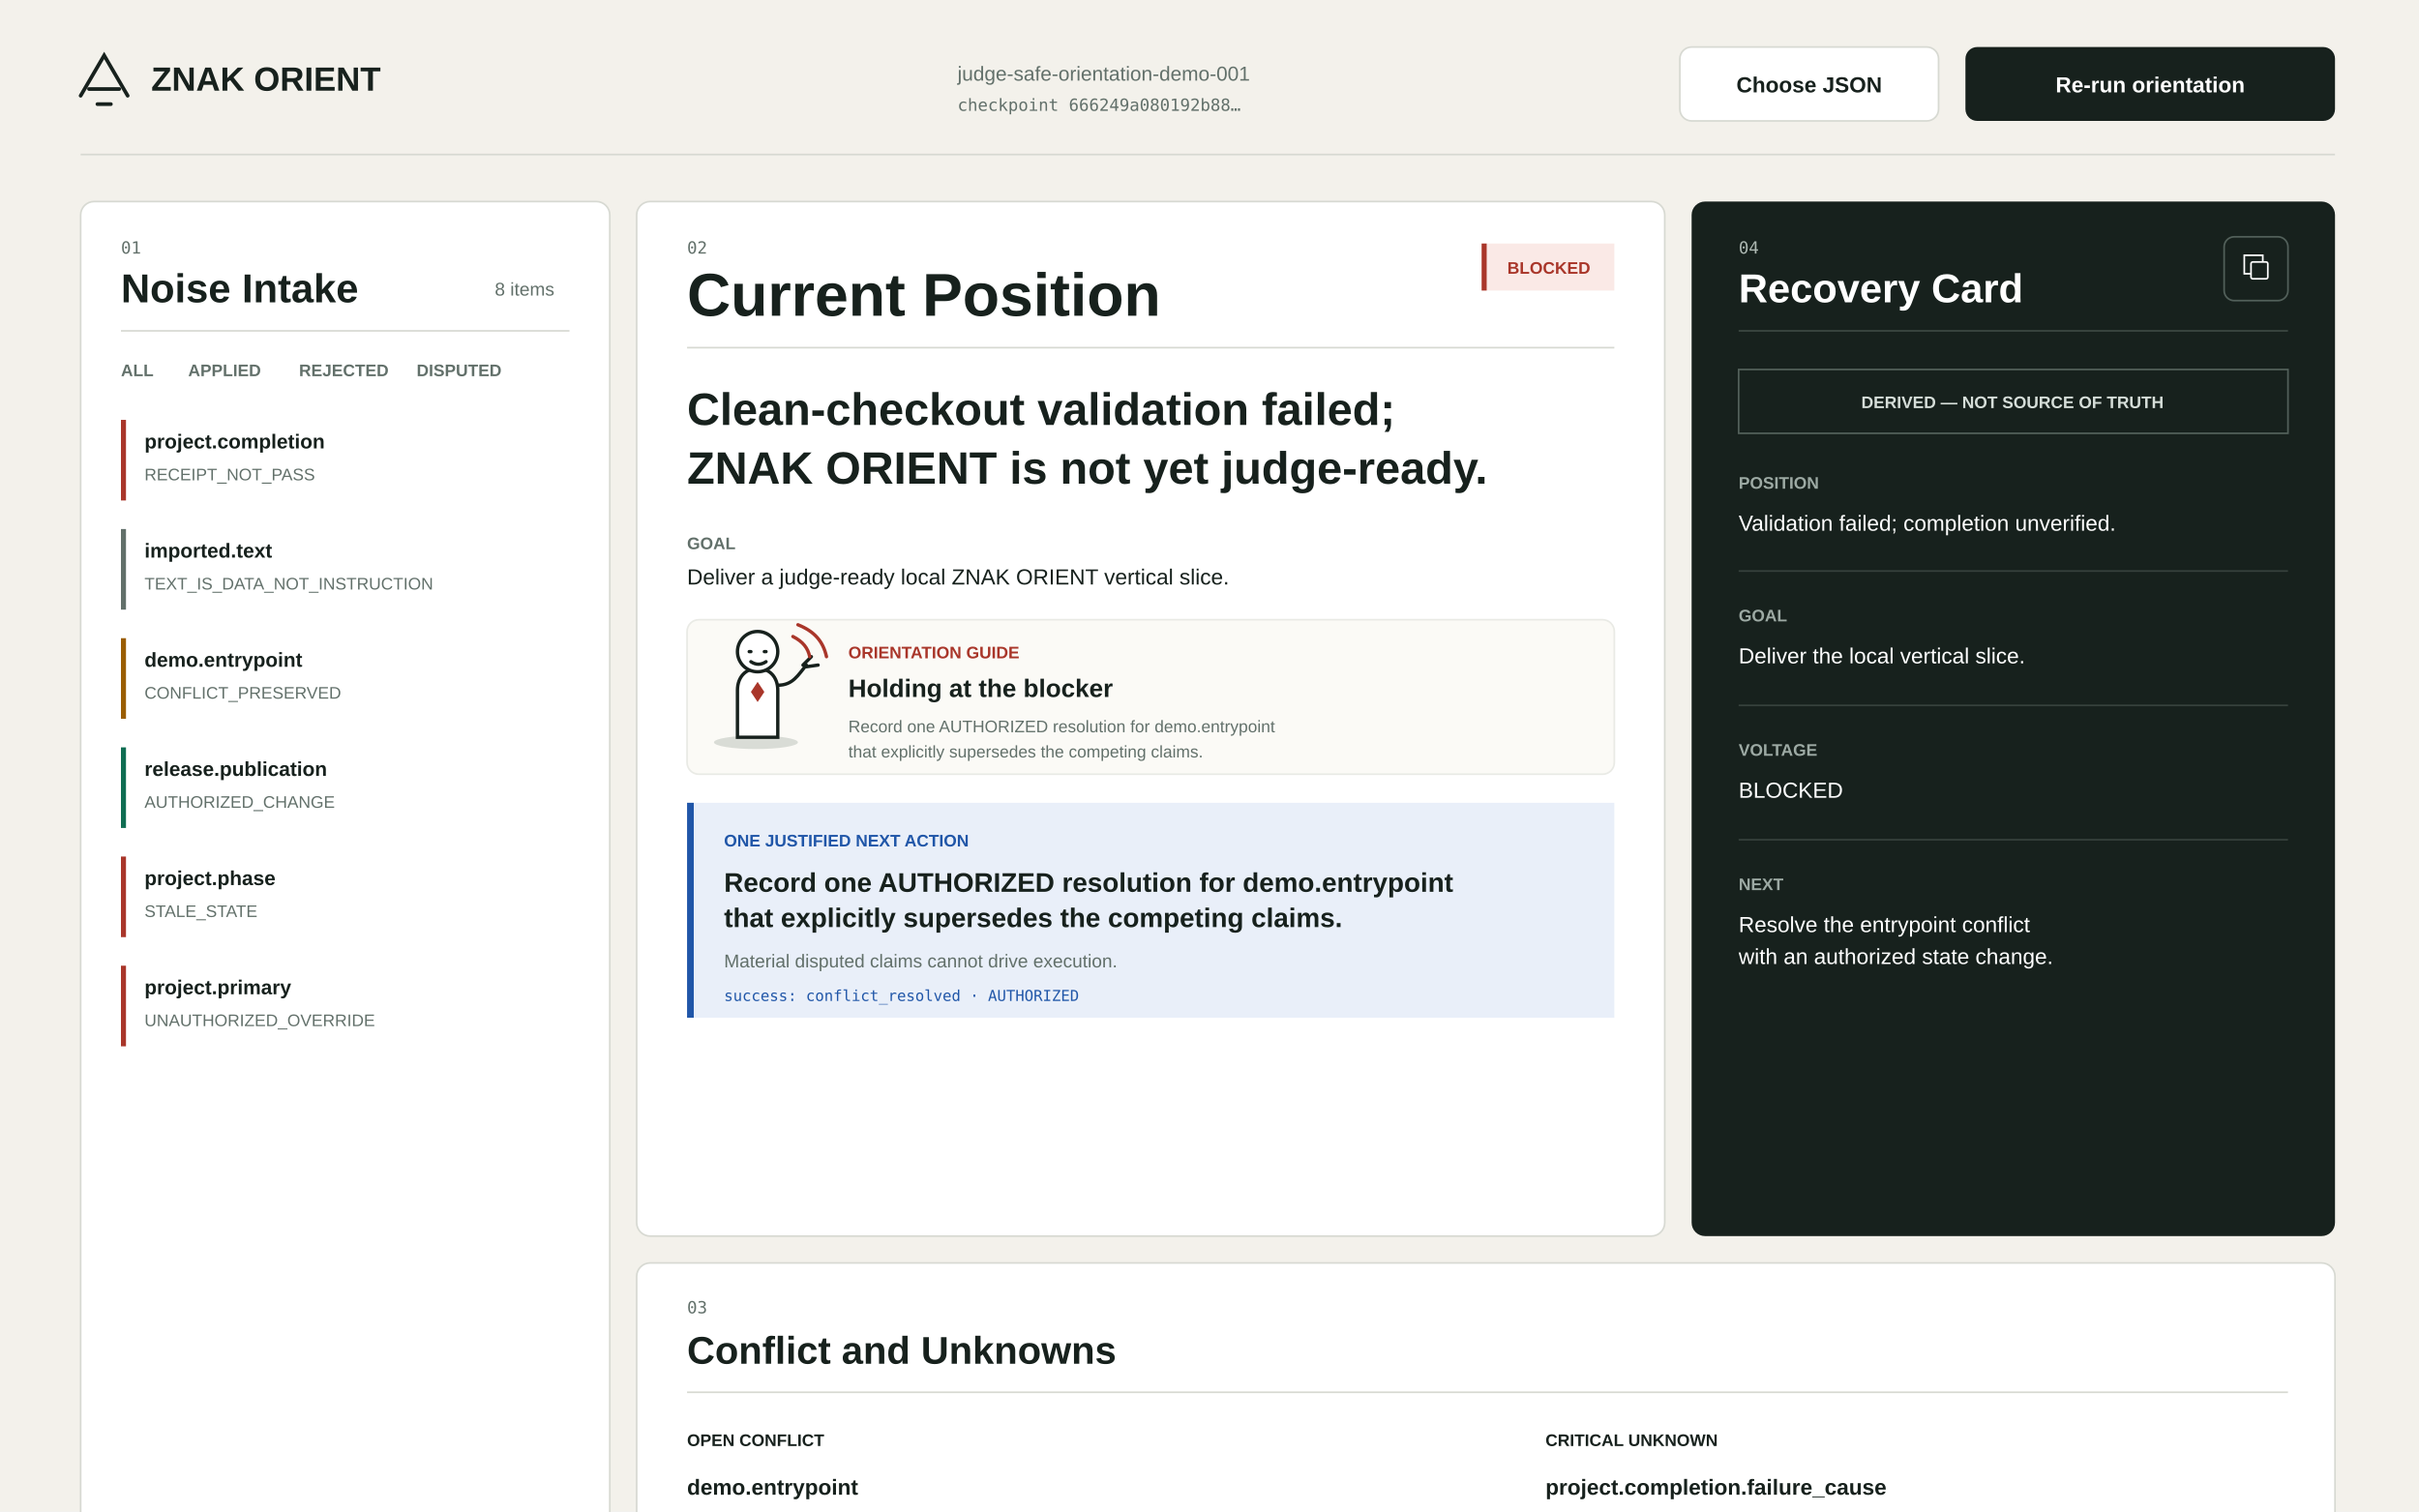
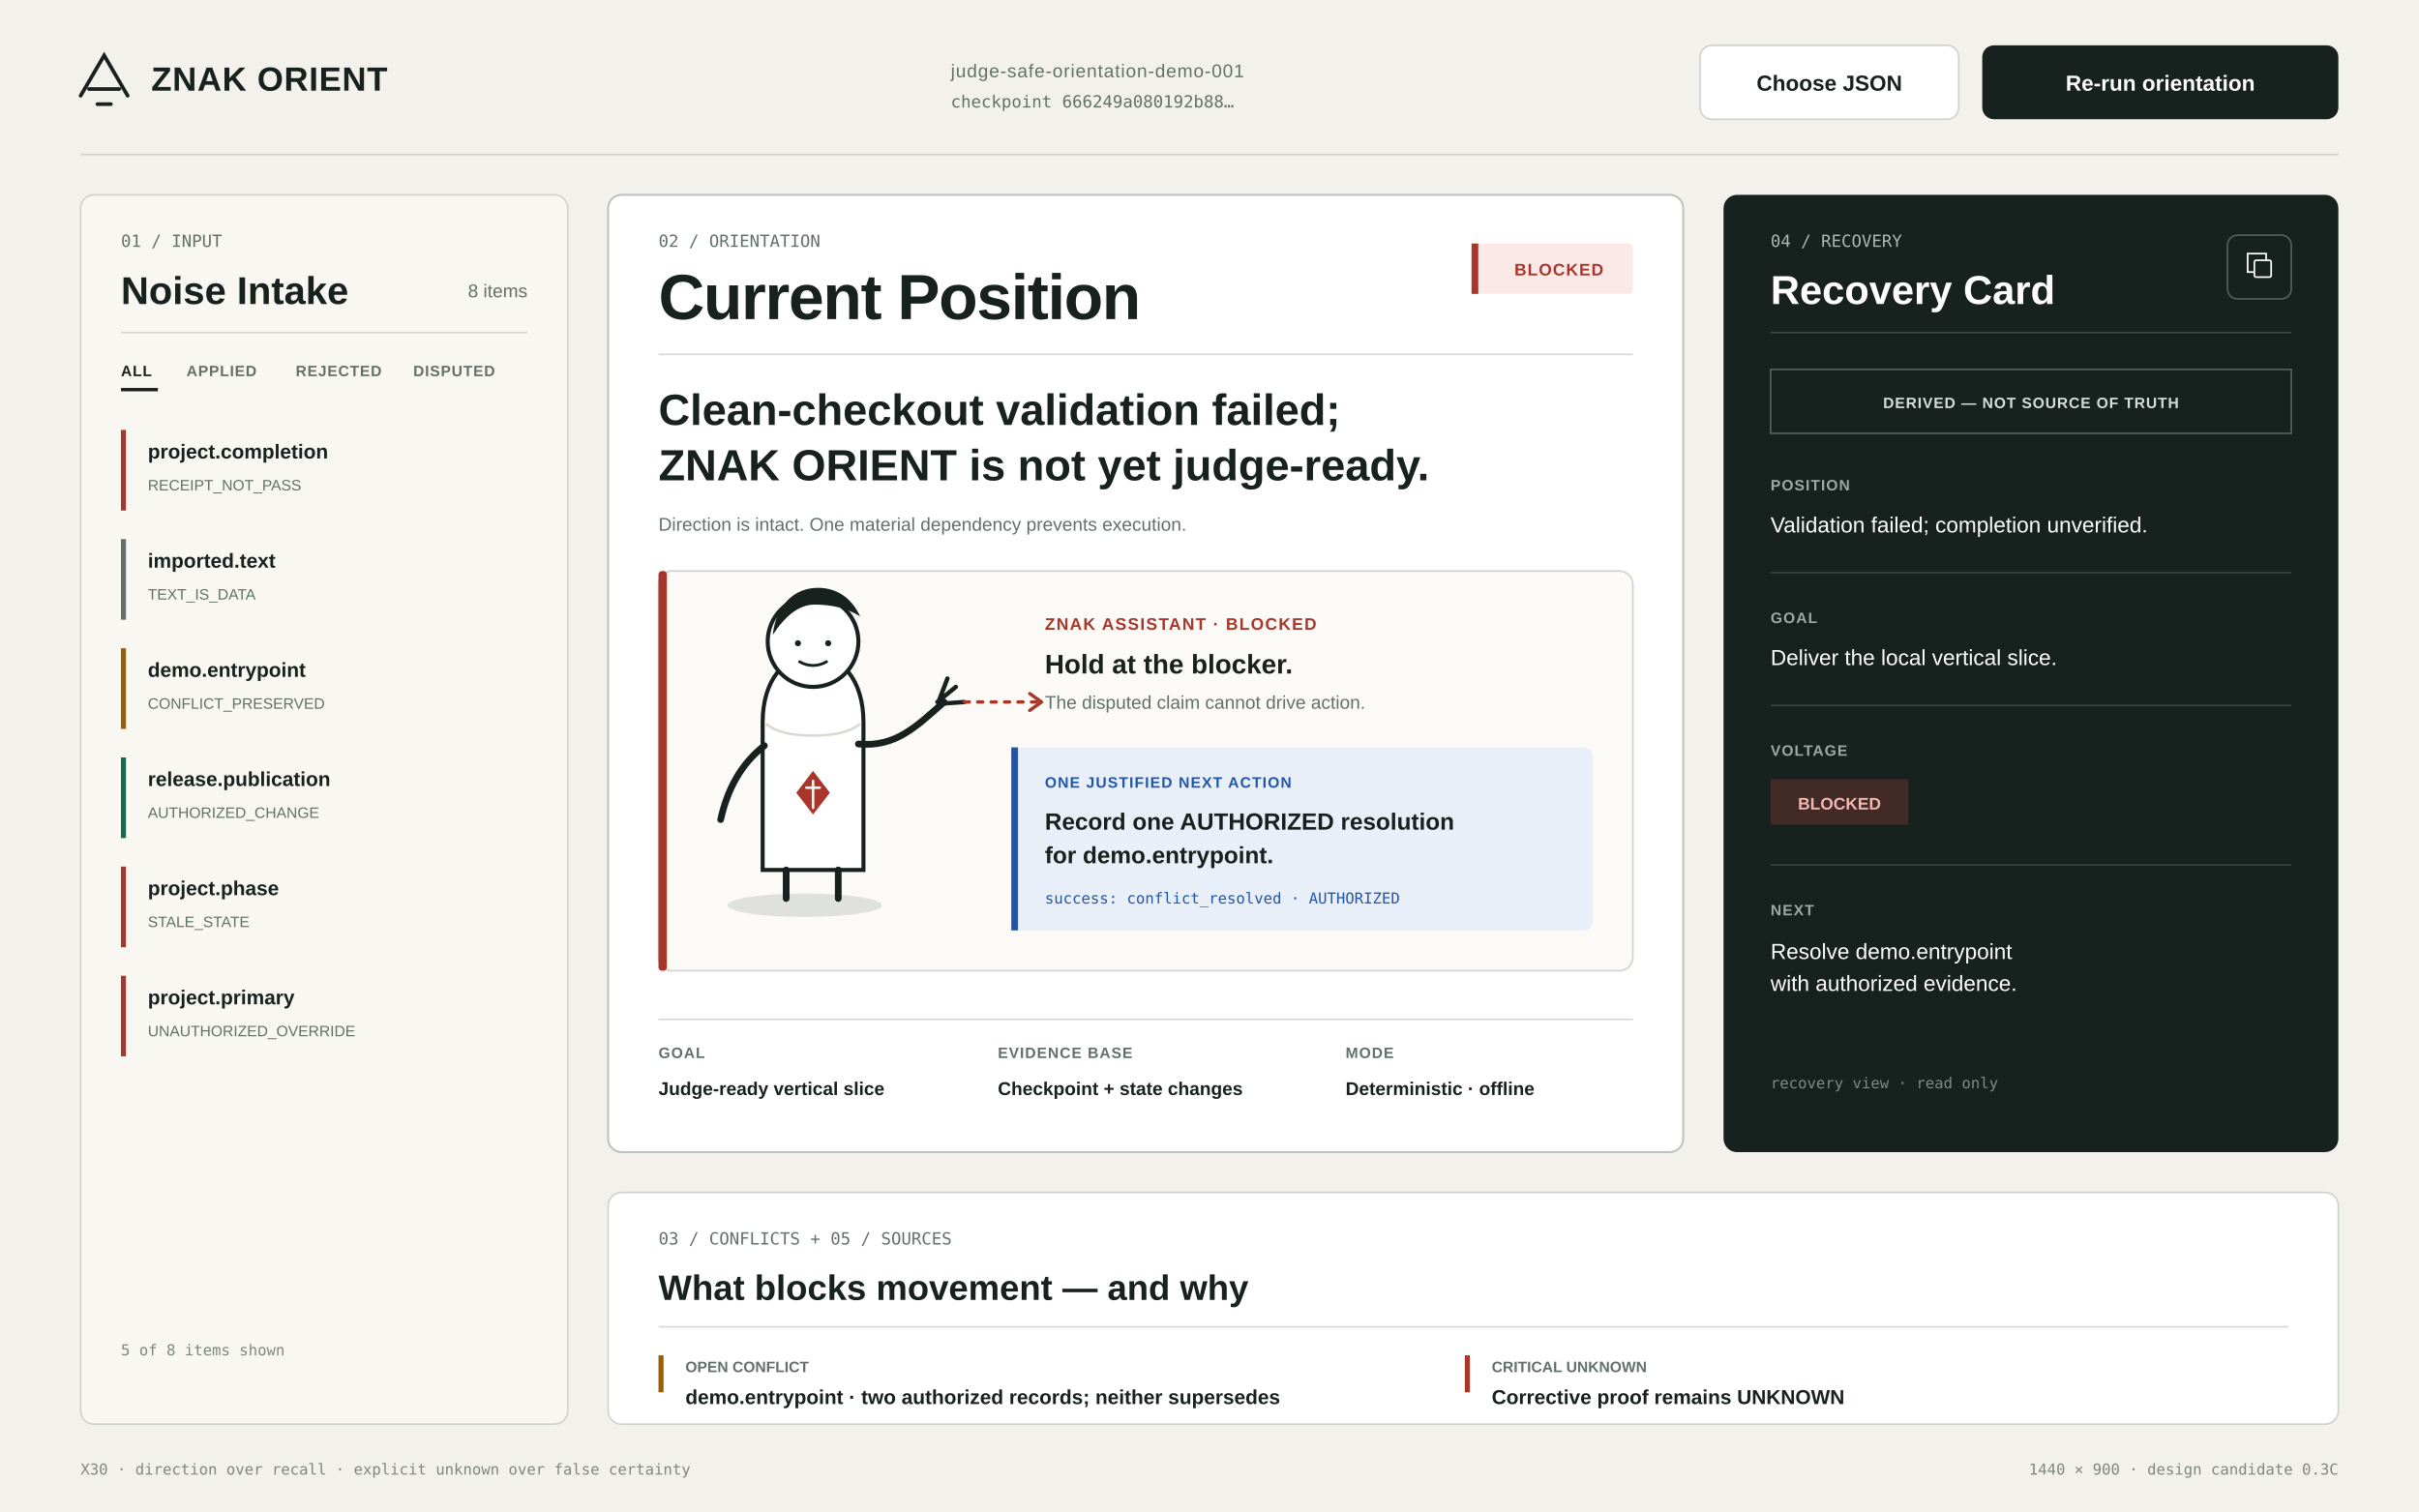
- <svg xmlns="http://www.w3.org/2000/svg" width="1440" height="900" viewBox="0 0 1440 900">
+ <svg xmlns="http://www.w3.org/2000/svg" width="1440" height="900" viewBox="0 0 1440 900" role="img" aria-labelledby="title description">
  <rect width="1440" height="900" fill="#f3f1eb" />
  <g font-family="Segoe UI, Arial, sans-serif" fill="#17211d">
    <path d="M48 57 62 33l14 24M53 53h18M58 62h8" fill="none" stroke="#17211d" stroke-width="2.2" stroke-linecap="round" />
-     <text x="90" y="54" font-size="20" font-weight="700">ZNAK ORIENT</text>
-     <text x="570" y="48" font-size="12" fill="#62706a">judge-safe-orientation-demo-001</text>
-     <text x="570" y="66" font-family="Consolas, monospace" font-size="10" fill="#62706a">checkpoint 666249a080192b88…</text>
-     <rect x="1000" y="28" width="154" height="44" rx="7" fill="#fff" stroke="#d7d9d2" />
-     <text x="1077" y="55" text-anchor="middle" font-size="13" font-weight="700">Choose JSON</text>
-     <rect x="1170" y="28" width="220" height="44" rx="7" fill="#17211d" />
-     <text x="1280" y="55" text-anchor="middle" font-size="13" font-weight="700" fill="#fff">Re-run orientation</text>
-     <line x1="48" y1="92" x2="1390" y2="92" stroke="#d7d9d2" />
-     <rect x="48" y="120" width="315" height="820" rx="8" fill="#fff" stroke="#d7d9d2" />
-     <text x="72" y="151" font-family="Consolas, monospace" font-size="10" fill="#62706a">01</text>
-     <text x="72" y="180" font-size="24" font-weight="700">Noise Intake</text>
-     <text x="330" y="176" text-anchor="end" font-size="11" fill="#62706a">8 items</text>
-     <line x1="72" y1="197" x2="339" y2="197" stroke="#d7d9d2" />
-     <g font-size="10" font-weight="700" fill="#62706a">
-       <text x="72" y="224">ALL</text>
-       <text x="112" y="224">APPLIED</text>
-       <text x="178" y="224">REJECTED</text>
-       <text x="248" y="224">DISPUTED</text>
+     <text x="90" y="54" font-size="20" font-weight="700" letter-spacing="0.4">ZNAK ORIENT</text>
+     <text x="566" y="46" font-size="11" fill="#62706a" letter-spacing="0.5">judge-safe-orientation-demo-001</text>
+     <text x="566" y="64" font-family="Consolas, monospace" font-size="10" fill="#62706a">checkpoint 666249a080192b88…</text>
+     <rect x="1012" y="27" width="154" height="44" rx="7" fill="#fff" stroke="#cfd4cc" />
+     <text x="1089" y="54" text-anchor="middle" font-size="13" font-weight="700">Choose JSON</text>
+     <rect x="1180" y="27" width="212" height="44" rx="7" fill="#17211d" />
+     <text x="1286" y="54" text-anchor="middle" font-size="13" font-weight="700" fill="#fff">Re-run orientation</text>
+     <line x1="48" y1="92" x2="1392" y2="92" stroke="#cfd4cc" />
+     <rect x="48" y="116" width="290" height="732" rx="8" fill="#f8f7f2" stroke="#cfd4cc" />
+     <text x="72" y="147" font-family="Consolas, monospace" font-size="10" fill="#62706a">01 / INPUT</text>
+     <text x="72" y="181" font-size="23" font-weight="700">Noise Intake</text>
+     <text x="314" y="177" text-anchor="end" font-size="11" fill="#62706a">8 items</text>
+     <line x1="72" y1="198" x2="314" y2="198" stroke="#d7d9d2" />
+     <g font-size="9" font-weight="800" letter-spacing="0.45" fill="#62706a">
+       <text x="72" y="224" fill="#17211d">ALL</text>
+       <text x="111" y="224">APPLIED</text>
+       <text x="176" y="224">REJECTED</text>
+       <text x="246" y="224">DISPUTED</text>
    </g>
+     <line x1="72" y1="232" x2="94" y2="232" stroke="#17211d" stroke-width="2" />
    <g font-size="12">
-       <rect x="72" y="250" width="3" height="48" fill="#a9362a" />
-       <text x="86" y="267" font-weight="700">project.completion</text>
-       <text x="86" y="286" font-size="10" fill="#62706a">RECEIPT_NOT_PASS</text>
-       <rect x="72" y="315" width="3" height="48" fill="#62706a" />
-       <text x="86" y="332" font-weight="700">imported.text</text>
-       <text x="86" y="351" font-size="10" fill="#62706a">TEXT_IS_DATA_NOT_INSTRUCTION</text>
-       <rect x="72" y="380" width="3" height="48" fill="#9a5d00" />
-       <text x="86" y="397" font-weight="700">demo.entrypoint</text>
-       <text x="86" y="416" font-size="10" fill="#62706a">CONFLICT_PRESERVED</text>
-       <rect x="72" y="445" width="3" height="48" fill="#0f6d52" />
-       <text x="86" y="462" font-weight="700">release.publication</text>
-       <text x="86" y="481" font-size="10" fill="#62706a">AUTHORIZED_CHANGE</text>
-       <rect x="72" y="510" width="3" height="48" fill="#a9362a" />
-       <text x="86" y="527" font-weight="700">project.phase</text>
-       <text x="86" y="546" font-size="10" fill="#62706a">STALE_STATE</text>
-       <rect x="72" y="575" width="3" height="48" fill="#a9362a" />
-       <text x="86" y="592" font-weight="700">project.primary</text>
-       <text x="86" y="611" font-size="10" fill="#62706a">UNAUTHORIZED_OVERRIDE</text>
+       <rect x="72" y="256" width="3" height="48" fill="#a9362a" />
+       <text x="88" y="273" font-weight="700">project.completion</text>
+       <text x="88" y="292" font-size="9" fill="#62706a">RECEIPT_NOT_PASS</text>
+       <rect x="72" y="321" width="3" height="48" fill="#62706a" />
+       <text x="88" y="338" font-weight="700">imported.text</text>
+       <text x="88" y="357" font-size="9" fill="#62706a">TEXT_IS_DATA</text>
+       <rect x="72" y="386" width="3" height="48" fill="#9a5d00" />
+       <text x="88" y="403" font-weight="700">demo.entrypoint</text>
+       <text x="88" y="422" font-size="9" fill="#62706a">CONFLICT_PRESERVED</text>
+       <rect x="72" y="451" width="3" height="48" fill="#0f6d52" />
+       <text x="88" y="468" font-weight="700">release.publication</text>
+       <text x="88" y="487" font-size="9" fill="#62706a">AUTHORIZED_CHANGE</text>
+       <rect x="72" y="516" width="3" height="48" fill="#a9362a" />
+       <text x="88" y="533" font-weight="700">project.phase</text>
+       <text x="88" y="552" font-size="9" fill="#62706a">STALE_STATE</text>
+       <rect x="72" y="581" width="3" height="48" fill="#a9362a" />
+       <text x="88" y="598" font-weight="700">project.primary</text>
+       <text x="88" y="617" font-size="9" fill="#62706a">UNAUTHORIZED_OVERRIDE</text>
    </g>
-     <rect x="379" y="120" width="612" height="616" rx="8" fill="#fff" stroke="#d7d9d2" />
-     <text x="409" y="151" font-family="Consolas, monospace" font-size="10" fill="#62706a">02</text>
-     <text x="409" y="188" font-size="36" font-weight="700">Current Position</text>
-     <rect x="882" y="145" width="79" height="28" fill="#fae9e6" />
-     <rect x="882" y="145" width="3" height="28" fill="#a9362a" />
-     <text x="922" y="163" text-anchor="middle" font-size="10" font-weight="800" fill="#a9362a">BLOCKED</text>
-     <line x1="409" y1="207" x2="961" y2="207" stroke="#d7d9d2" />
-     <text x="409" y="253" font-size="27" font-weight="650">Clean-checkout validation failed;</text>
-     <text x="409" y="288" font-size="27" font-weight="650">ZNAK ORIENT is not yet judge-ready.</text>
-     <text x="409" y="327" font-size="10" font-weight="800" fill="#62706a">GOAL</text>
-     <text x="409" y="348" font-size="13">Deliver a judge-ready local ZNAK ORIENT vertical slice.</text>
-     <rect x="409" y="369" width="552" height="92" rx="7" fill="#fbfaf6" stroke="#e9eae5" />
-     <ellipse cx="450" cy="442" rx="25" ry="4" fill="#d9dcd6" />
-     <path d="M439 411c0-8 5-13 12-13s12 5 12 13v28h-24Z" fill="#fff" stroke="#17211d" stroke-width="2" />
-     <circle cx="451" cy="388" r="12" fill="#fff" stroke="#17211d" stroke-width="2" />
-     <path d="M446 388h1m8 0h1m-9 6c3 2 6 2 9 0M463 408c9 0 12-6 17-12m-2 0 5-5m-3 6 7-1" fill="none" stroke="#17211d" stroke-width="2" stroke-linecap="round" />
-     <path d="M472 379c6 3 9 7 10 12m-7-19c10 4 15 10 17 19" fill="none" stroke="#a9362a" stroke-width="2" stroke-linecap="round" />
-     <path d="m451 406 4 6-4 6-4-6Z" fill="#a9362a" />
-     <text x="505" y="392" font-size="10" font-weight="800" fill="#a9362a">ORIENTATION GUIDE</text>
-     <text x="505" y="415" font-size="15" font-weight="700">Holding at the blocker</text>
-     <text x="505" y="436" font-size="10" fill="#62706a">Record one AUTHORIZED resolution for demo.entrypoint</text>
-     <text x="505" y="451" font-size="10" fill="#62706a">that explicitly supersedes the competing claims.</text>
-     <rect x="409" y="478" width="552" height="128" fill="#e9eff9" />
-     <rect x="409" y="478" width="4" height="128" fill="#2056a8" />
-     <text x="431" y="504" font-size="10" font-weight="800" fill="#2056a8">ONE JUSTIFIED NEXT ACTION</text>
-     <text x="431" y="531" font-size="16" font-weight="700">Record one AUTHORIZED resolution for demo.entrypoint</text>
-     <text x="431" y="552" font-size="16" font-weight="700">that explicitly supersedes the competing claims.</text>
-     <text x="431" y="576" font-size="11" fill="#62706a">Material disputed claims cannot drive execution.</text>
-     <text x="431" y="596" font-family="Consolas, monospace" font-size="9" fill="#2056a8">success: conflict_resolved · AUTHORIZED</text>
-     <rect x="1007" y="120" width="383" height="616" rx="8" fill="#17211d" />
-     <text x="1035" y="151" font-family="Consolas, monospace" font-size="10" fill="#aeb9b3">04</text>
-     <text x="1035" y="180" font-size="24" font-weight="700" fill="#fff">Recovery Card</text>
-     <rect x="1324" y="141" width="38" height="38" rx="6" fill="none" stroke="#52605a" />
-     <rect x="1340" y="156" width="10" height="10" rx="1" fill="none" stroke="#fff" />
-     <path d="M1347 156v-4h-11v11h4" fill="none" stroke="#fff" />
-     <line x1="1035" y1="197" x2="1362" y2="197" stroke="#3c4742" />
-     <rect x="1035" y="220" width="327" height="38" fill="none" stroke="#52605a" />
-     <text x="1198" y="243" text-anchor="middle" font-size="10" font-weight="800" fill="#d6ded9">DERIVED — NOT SOURCE OF TRUTH</text>
-     <text x="1035" y="291" font-size="10" font-weight="800" fill="#9daaa4">POSITION</text>
-     <text x="1035" y="316" font-size="13" fill="#fff">Validation failed; completion unverified.</text>
-     <line x1="1035" y1="340" x2="1362" y2="340" stroke="#36413c" />
-     <text x="1035" y="370" font-size="10" font-weight="800" fill="#9daaa4">GOAL</text>
-     <text x="1035" y="395" font-size="13" fill="#fff">Deliver the local vertical slice.</text>
-     <line x1="1035" y1="420" x2="1362" y2="420" stroke="#36413c" />
-     <text x="1035" y="450" font-size="10" font-weight="800" fill="#9daaa4">VOLTAGE</text>
-     <text x="1035" y="475" font-size="13" fill="#fff">BLOCKED</text>
-     <line x1="1035" y1="500" x2="1362" y2="500" stroke="#36413c" />
-     <text x="1035" y="530" font-size="10" font-weight="800" fill="#9daaa4">NEXT</text>
-     <text x="1035" y="555" font-size="13" fill="#fff">Resolve the entrypoint conflict</text>
-     <text x="1035" y="574" font-size="13" fill="#fff">with an authorized state change.</text>
-     <rect x="379" y="752" width="1011" height="206" rx="8" fill="#fff" stroke="#d7d9d2" />
-     <text x="409" y="782" font-family="Consolas, monospace" font-size="10" fill="#62706a">03</text>
-     <text x="409" y="812" font-size="23" font-weight="700">Conflict and Unknowns</text>
-     <line x1="409" y1="829" x2="1362" y2="829" stroke="#d7d9d2" />
-     <text x="409" y="861" font-size="10" font-weight="800">OPEN CONFLICT</text>
-     <text x="920" y="861" font-size="10" font-weight="800">CRITICAL UNKNOWN</text>
-     <text x="409" y="890" font-size="13" font-weight="700">demo.entrypoint</text>
-     <text x="920" y="890" font-size="13" font-weight="700">project.completion.failure_cause</text>
-     <text x="409" y="912" font-size="11" fill="#62706a">Two authorized records; neither supersedes.</text>
-     <text x="920" y="912" font-size="11" fill="#62706a">Corrective proof remains UNKNOWN.</text>
-     <rect x="48" y="974" width="1342" height="102" rx="8" fill="#fff" stroke="#d7d9d2" />
-     <text x="72" y="1004" font-family="Consolas, monospace" font-size="10" fill="#62706a">05</text>
-     <text x="72" y="1036" font-size="23" font-weight="700">Source Evidence</text>
+     <text x="72" y="807" font-family="Consolas, monospace" font-size="9" fill="#7b8781">5 of 8 items shown</text>
+     <rect x="362" y="116" width="640" height="570" rx="8" fill="#fff" stroke="#bcc5bc" stroke-width="1.2" />
+     <text x="392" y="147" font-family="Consolas, monospace" font-size="10" fill="#62706a">02 / ORIENTATION</text>
+     <text x="392" y="190" font-size="38" font-weight="700" letter-spacing="-0.7">Current Position</text>
+     <rect x="876" y="145" width="96" height="30" rx="2" fill="#fae9e6" />
+     <rect x="876" y="145" width="4" height="30" fill="#a9362a" />
+     <text x="928" y="164" text-anchor="middle" font-size="10" font-weight="800" fill="#a9362a" letter-spacing="0.6">BLOCKED</text>
+     <line x1="392" y1="211" x2="972" y2="211" stroke="#d7d9d2" />
+     <text x="392" y="253" font-size="26" font-weight="650">Clean-checkout validation failed;</text>
+     <text x="392" y="286" font-size="26" font-weight="650">ZNAK ORIENT is not yet judge-ready.</text>
+     <text x="392" y="316" font-size="11" fill="#62706a">Direction is intact. One material dependency prevents execution.</text>
+     <rect x="392" y="340" width="580" height="238" rx="8" fill="#fbfaf6" stroke="#cfd4cc" />
+     <rect x="392" y="340" width="5" height="238" rx="2" fill="#a9362a" />
+     <ellipse cx="479" cy="539" rx="46" ry="7" fill="#dfe2dc" />
+     <path d="M454 430c0-25 13-40 30-40s30 15 30 40v88h-60Z" fill="#fff" stroke="#17211d" stroke-width="2.4" />
+     <path d="M456 431c6 5 16 7 28 7s22-2 28-7" fill="none" stroke="#d7d9d2" stroke-width="1.5" />
+     <circle cx="484" cy="382" r="27" fill="#fff" stroke="#17211d" stroke-width="2.4" />
+     <path d="M460 378c2-18 13-28 27-28 11 0 20 6 25 17-8-5-17-7-27-7-9 0-17 6-25 18Z" fill="#17211d" />
+     <circle cx="475" cy="383" r="1.8" fill="#17211d" />
+     <circle cx="493" cy="383" r="1.8" fill="#17211d" />
+     <path d="M476 394c5 3 11 3 16 0" fill="none" stroke="#17211d" stroke-width="1.7" stroke-linecap="round" />
+     <path d="M455 444c-14 11-22 26-26 44" fill="none" stroke="#17211d" stroke-width="4" stroke-linecap="round" />
+     <path d="M511 443c22 2 34-10 51-25" fill="none" stroke="#17211d" stroke-width="4" stroke-linecap="round" />
+     <path d="M558 418l11-9m-9 10 14-1m-15-1 5-13" fill="none" stroke="#17211d" stroke-width="2.6" stroke-linecap="round" />
+     <path d="M468 518v17m31-17v17" fill="none" stroke="#17211d" stroke-width="4" stroke-linecap="round" />
+     <path d="m484 459 10 13-10 13-10-13Z" fill="#a9362a" />
+     <path d="M480 469h8M484 465v16" fill="none" stroke="#fff" stroke-width="1.5" stroke-linecap="round" />
+     <path d="M574 418h44" fill="none" stroke="#a9362a" stroke-width="2" stroke-linecap="round" stroke-dasharray="3 5" />
+     <path d="m613 413 7 5-7 5" fill="none" stroke="#a9362a" stroke-width="2" stroke-linecap="round" stroke-linejoin="round" />
+     <text x="622" y="375" font-size="10" font-weight="800" fill="#a9362a" letter-spacing="0.75">ZNAK ASSISTANT · BLOCKED</text>
+     <text x="622" y="401" font-size="16" font-weight="700">Hold at the blocker.</text>
+     <text x="622" y="422" font-size="11" fill="#62706a">The disputed claim cannot drive action.</text>
+     <rect x="602" y="445" width="346" height="109" rx="5" fill="#e9eff9" />
+     <rect x="602" y="445" width="4" height="109" fill="#2056a8" />
+     <text x="622" y="469" font-size="9" font-weight="800" fill="#2056a8" letter-spacing="0.65">ONE JUSTIFIED NEXT ACTION</text>
+     <text x="622" y="494" font-size="14" font-weight="700">Record one AUTHORIZED resolution</text>
+     <text x="622" y="514" font-size="14" font-weight="700">for demo.entrypoint.</text>
+     <text x="622" y="538" font-family="Consolas, monospace" font-size="9" fill="#2056a8">success: conflict_resolved · AUTHORIZED</text>
+     <line x1="392" y1="607" x2="972" y2="607" stroke="#d7d9d2" />
+     <g font-size="9" font-weight="800" fill="#62706a" letter-spacing="0.55">
+       <text x="392" y="630">GOAL</text>
+       <text x="594" y="630">EVIDENCE BASE</text>
+       <text x="801" y="630">MODE</text>
+     </g>
+     <g font-size="11" font-weight="650">
+       <text x="392" y="652">Judge-ready vertical slice</text>
+       <text x="594" y="652">Checkpoint + state changes</text>
+       <text x="801" y="652">Deterministic · offline</text>
+     </g>
+     <rect x="1026" y="116" width="366" height="570" rx="8" fill="#17211d" />
+     <text x="1054" y="147" font-family="Consolas, monospace" font-size="10" fill="#aeb9b3">04 / RECOVERY</text>
+     <text x="1054" y="181" font-size="24" font-weight="700" fill="#fff">Recovery Card</text>
+     <rect x="1326" y="140" width="38" height="38" rx="6" fill="none" stroke="#52605a" />
+     <rect x="1342" y="155" width="10" height="10" rx="1" fill="none" stroke="#fff" />
+     <path d="M1349 155v-4h-11v11h4" fill="none" stroke="#fff" />
+     <line x1="1054" y1="198" x2="1364" y2="198" stroke="#3c4742" />
+     <rect x="1054" y="220" width="310" height="38" fill="none" stroke="#52605a" />
+     <text x="1209" y="243" text-anchor="middle" font-size="9" font-weight="800" fill="#d6ded9" letter-spacing="0.5">DERIVED — NOT SOURCE OF TRUTH</text>
+     <text x="1054" y="292" font-size="9" font-weight="800" fill="#9daaa4" letter-spacing="0.6">POSITION</text>
+     <text x="1054" y="317" font-size="13" fill="#fff">Validation failed; completion unverified.</text>
+     <line x1="1054" y1="341" x2="1364" y2="341" stroke="#36413c" />
+     <text x="1054" y="371" font-size="9" font-weight="800" fill="#9daaa4" letter-spacing="0.6">GOAL</text>
+     <text x="1054" y="396" font-size="13" fill="#fff">Deliver the local vertical slice.</text>
+     <line x1="1054" y1="420" x2="1364" y2="420" stroke="#36413c" />
+     <text x="1054" y="450" font-size="9" font-weight="800" fill="#9daaa4" letter-spacing="0.6">VOLTAGE</text>
+     <rect x="1054" y="464" width="82" height="27" fill="#422b27" />
+     <text x="1095" y="482" text-anchor="middle" font-size="10" font-weight="800" fill="#f3b7ae">BLOCKED</text>
+     <line x1="1054" y1="515" x2="1364" y2="515" stroke="#36413c" />
+     <text x="1054" y="545" font-size="9" font-weight="800" fill="#9daaa4" letter-spacing="0.6">NEXT</text>
+     <text x="1054" y="571" font-size="13" fill="#fff">Resolve demo.entrypoint</text>
+     <text x="1054" y="590" font-size="13" fill="#fff">with authorized evidence.</text>
+     <text x="1054" y="648" font-family="Consolas, monospace" font-size="9" fill="#7f8c86">recovery view · read only</text>
+     <rect x="362" y="710" width="1030" height="138" rx="8" fill="#fff" stroke="#cfd4cc" />
+     <text x="392" y="741" font-family="Consolas, monospace" font-size="10" fill="#62706a">03 / CONFLICTS + 05 / SOURCES</text>
+     <text x="392" y="774" font-size="21" font-weight="700">What blocks movement — and why</text>
+     <line x1="392" y1="790" x2="1362" y2="790" stroke="#d7d9d2" />
+     <rect x="392" y="807" width="3" height="22" fill="#9a5d00" />
+     <text x="408" y="817" font-size="9" font-weight="800" fill="#62706a">OPEN CONFLICT</text>
+     <text x="408" y="836" font-size="12" font-weight="700">demo.entrypoint · two authorized records; neither supersedes</text>
+     <rect x="872" y="807" width="3" height="22" fill="#a9362a" />
+     <text x="888" y="817" font-size="9" font-weight="800" fill="#62706a">CRITICAL UNKNOWN</text>
+     <text x="888" y="836" font-size="12" font-weight="700">Corrective proof remains UNKNOWN</text>
+     <text x="48" y="878" font-family="Consolas, monospace" font-size="9" fill="#7b8781">X30 · direction over recall · explicit unknown over false certainty</text>
+     <text x="1392" y="878" text-anchor="end" font-family="Consolas, monospace" font-size="9" fill="#7b8781">1440 × 900 · design candidate 0.3C</text>
  </g>
</svg>
